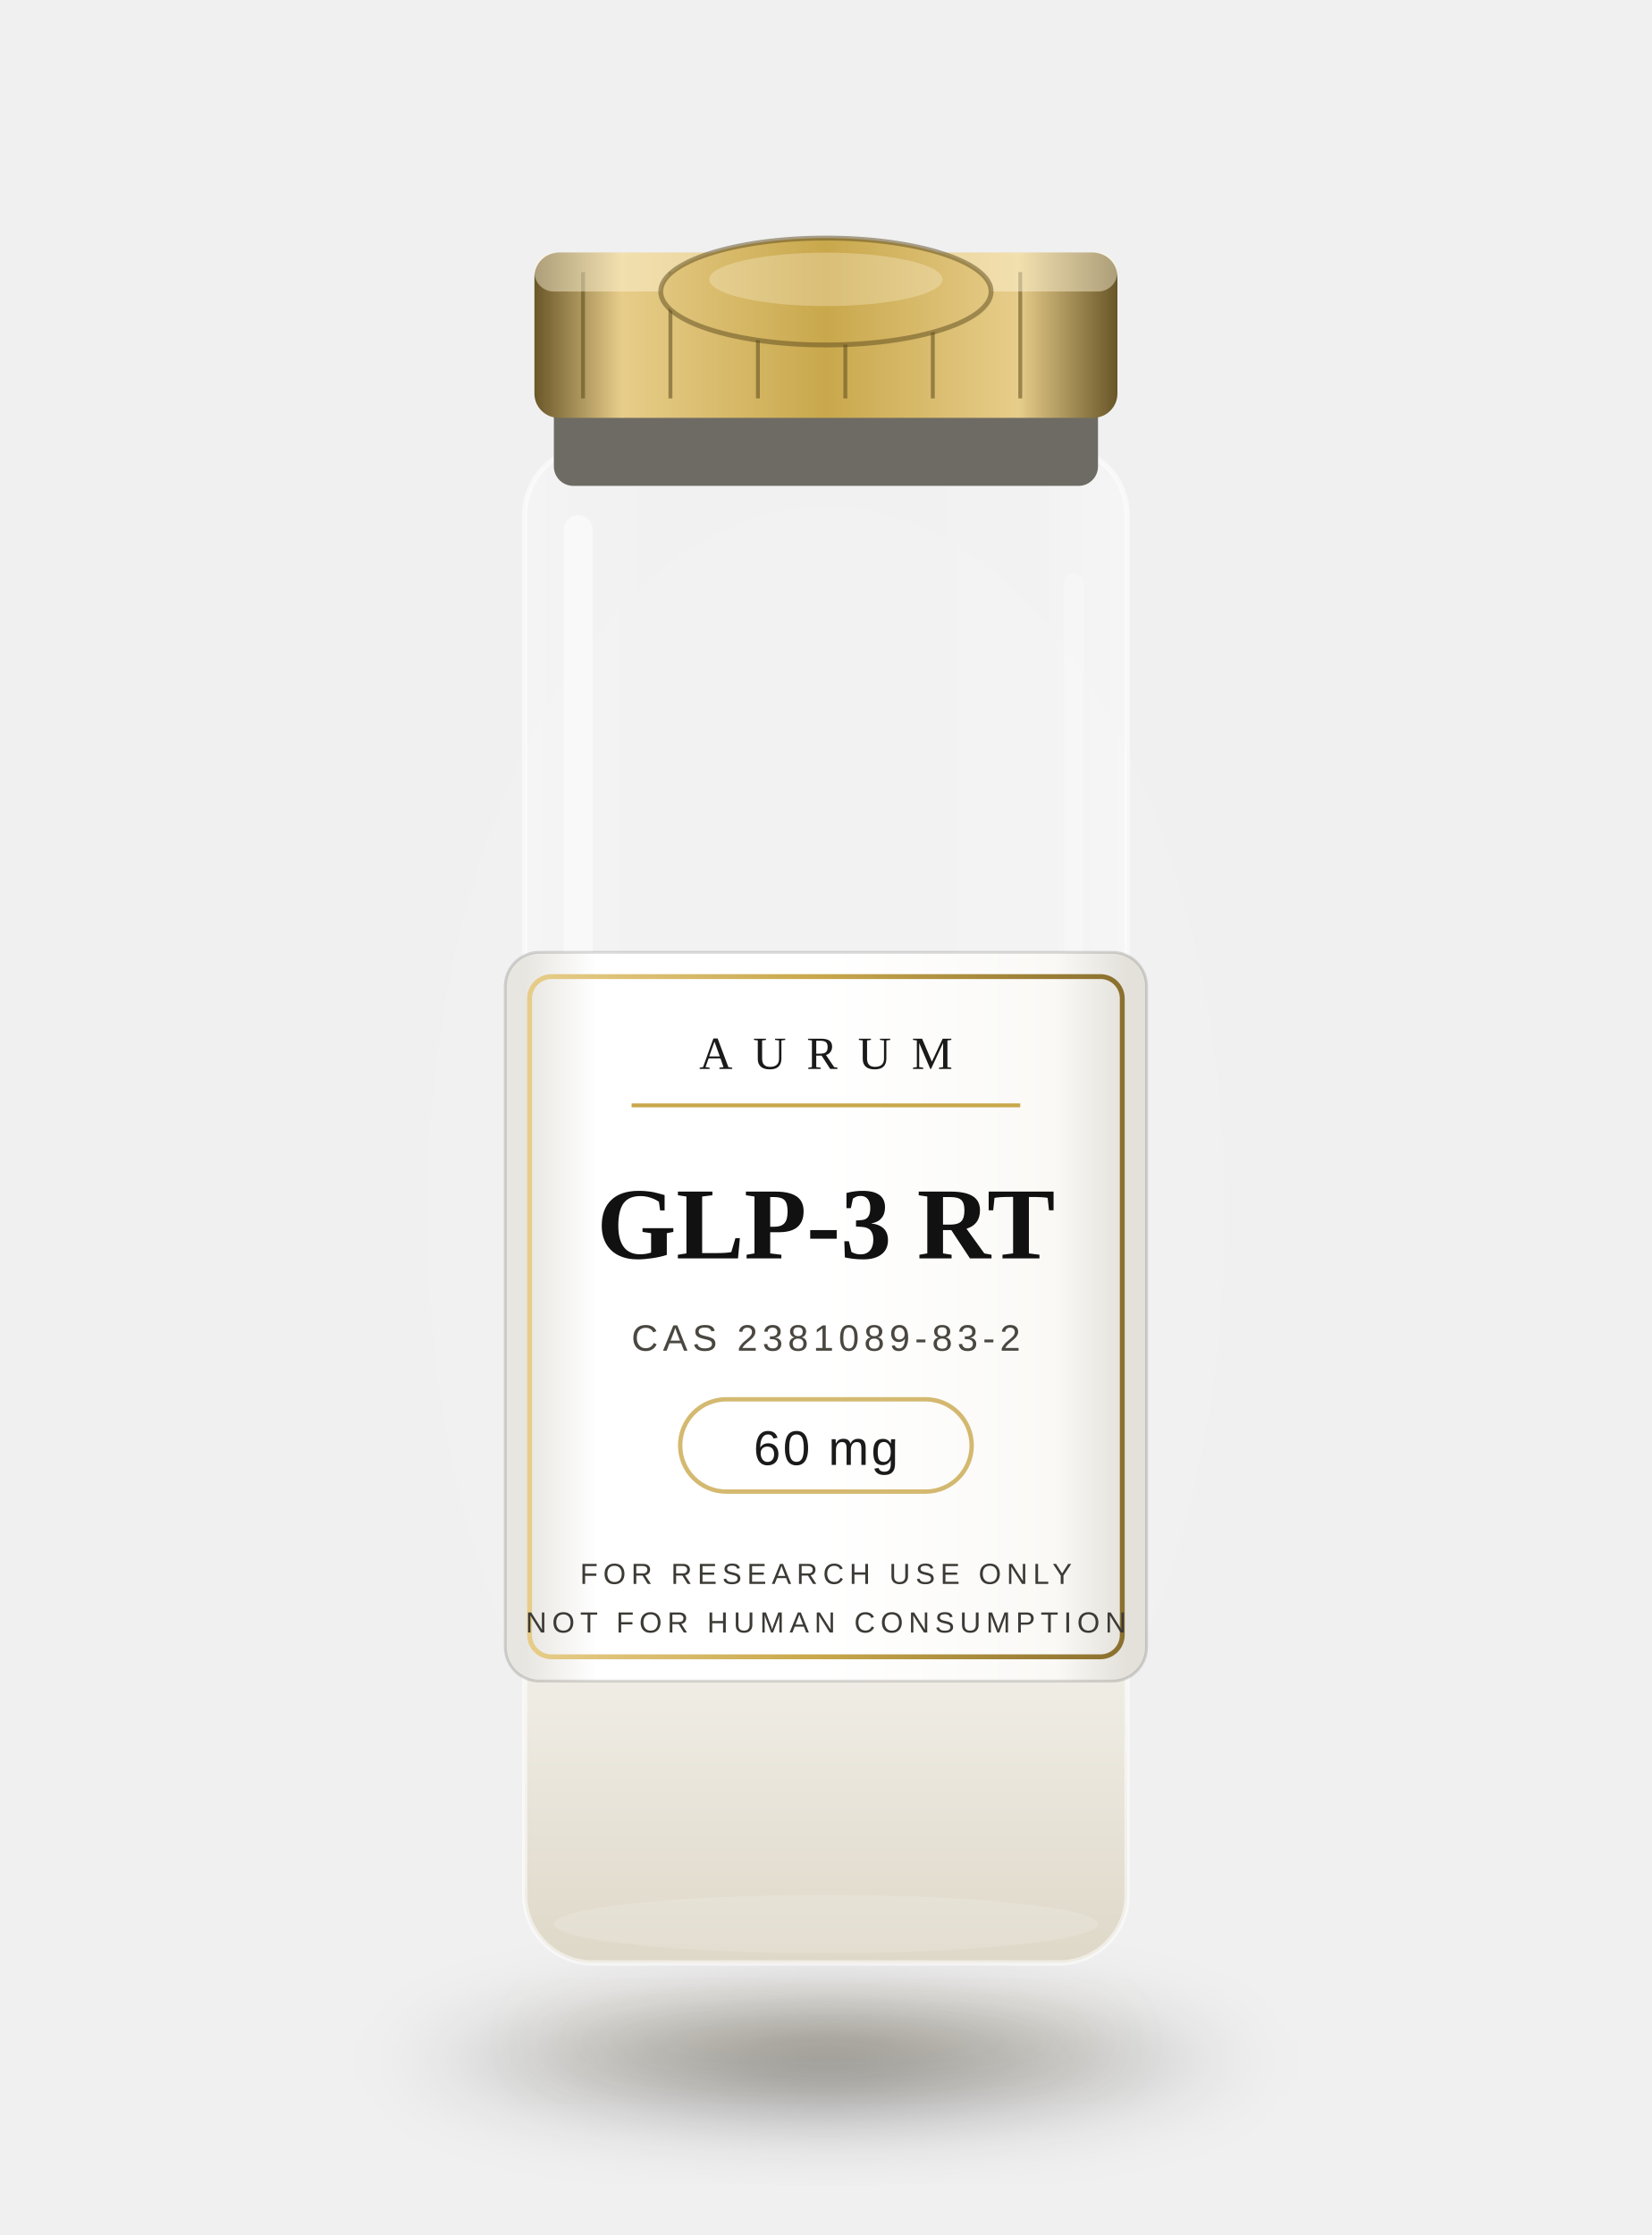
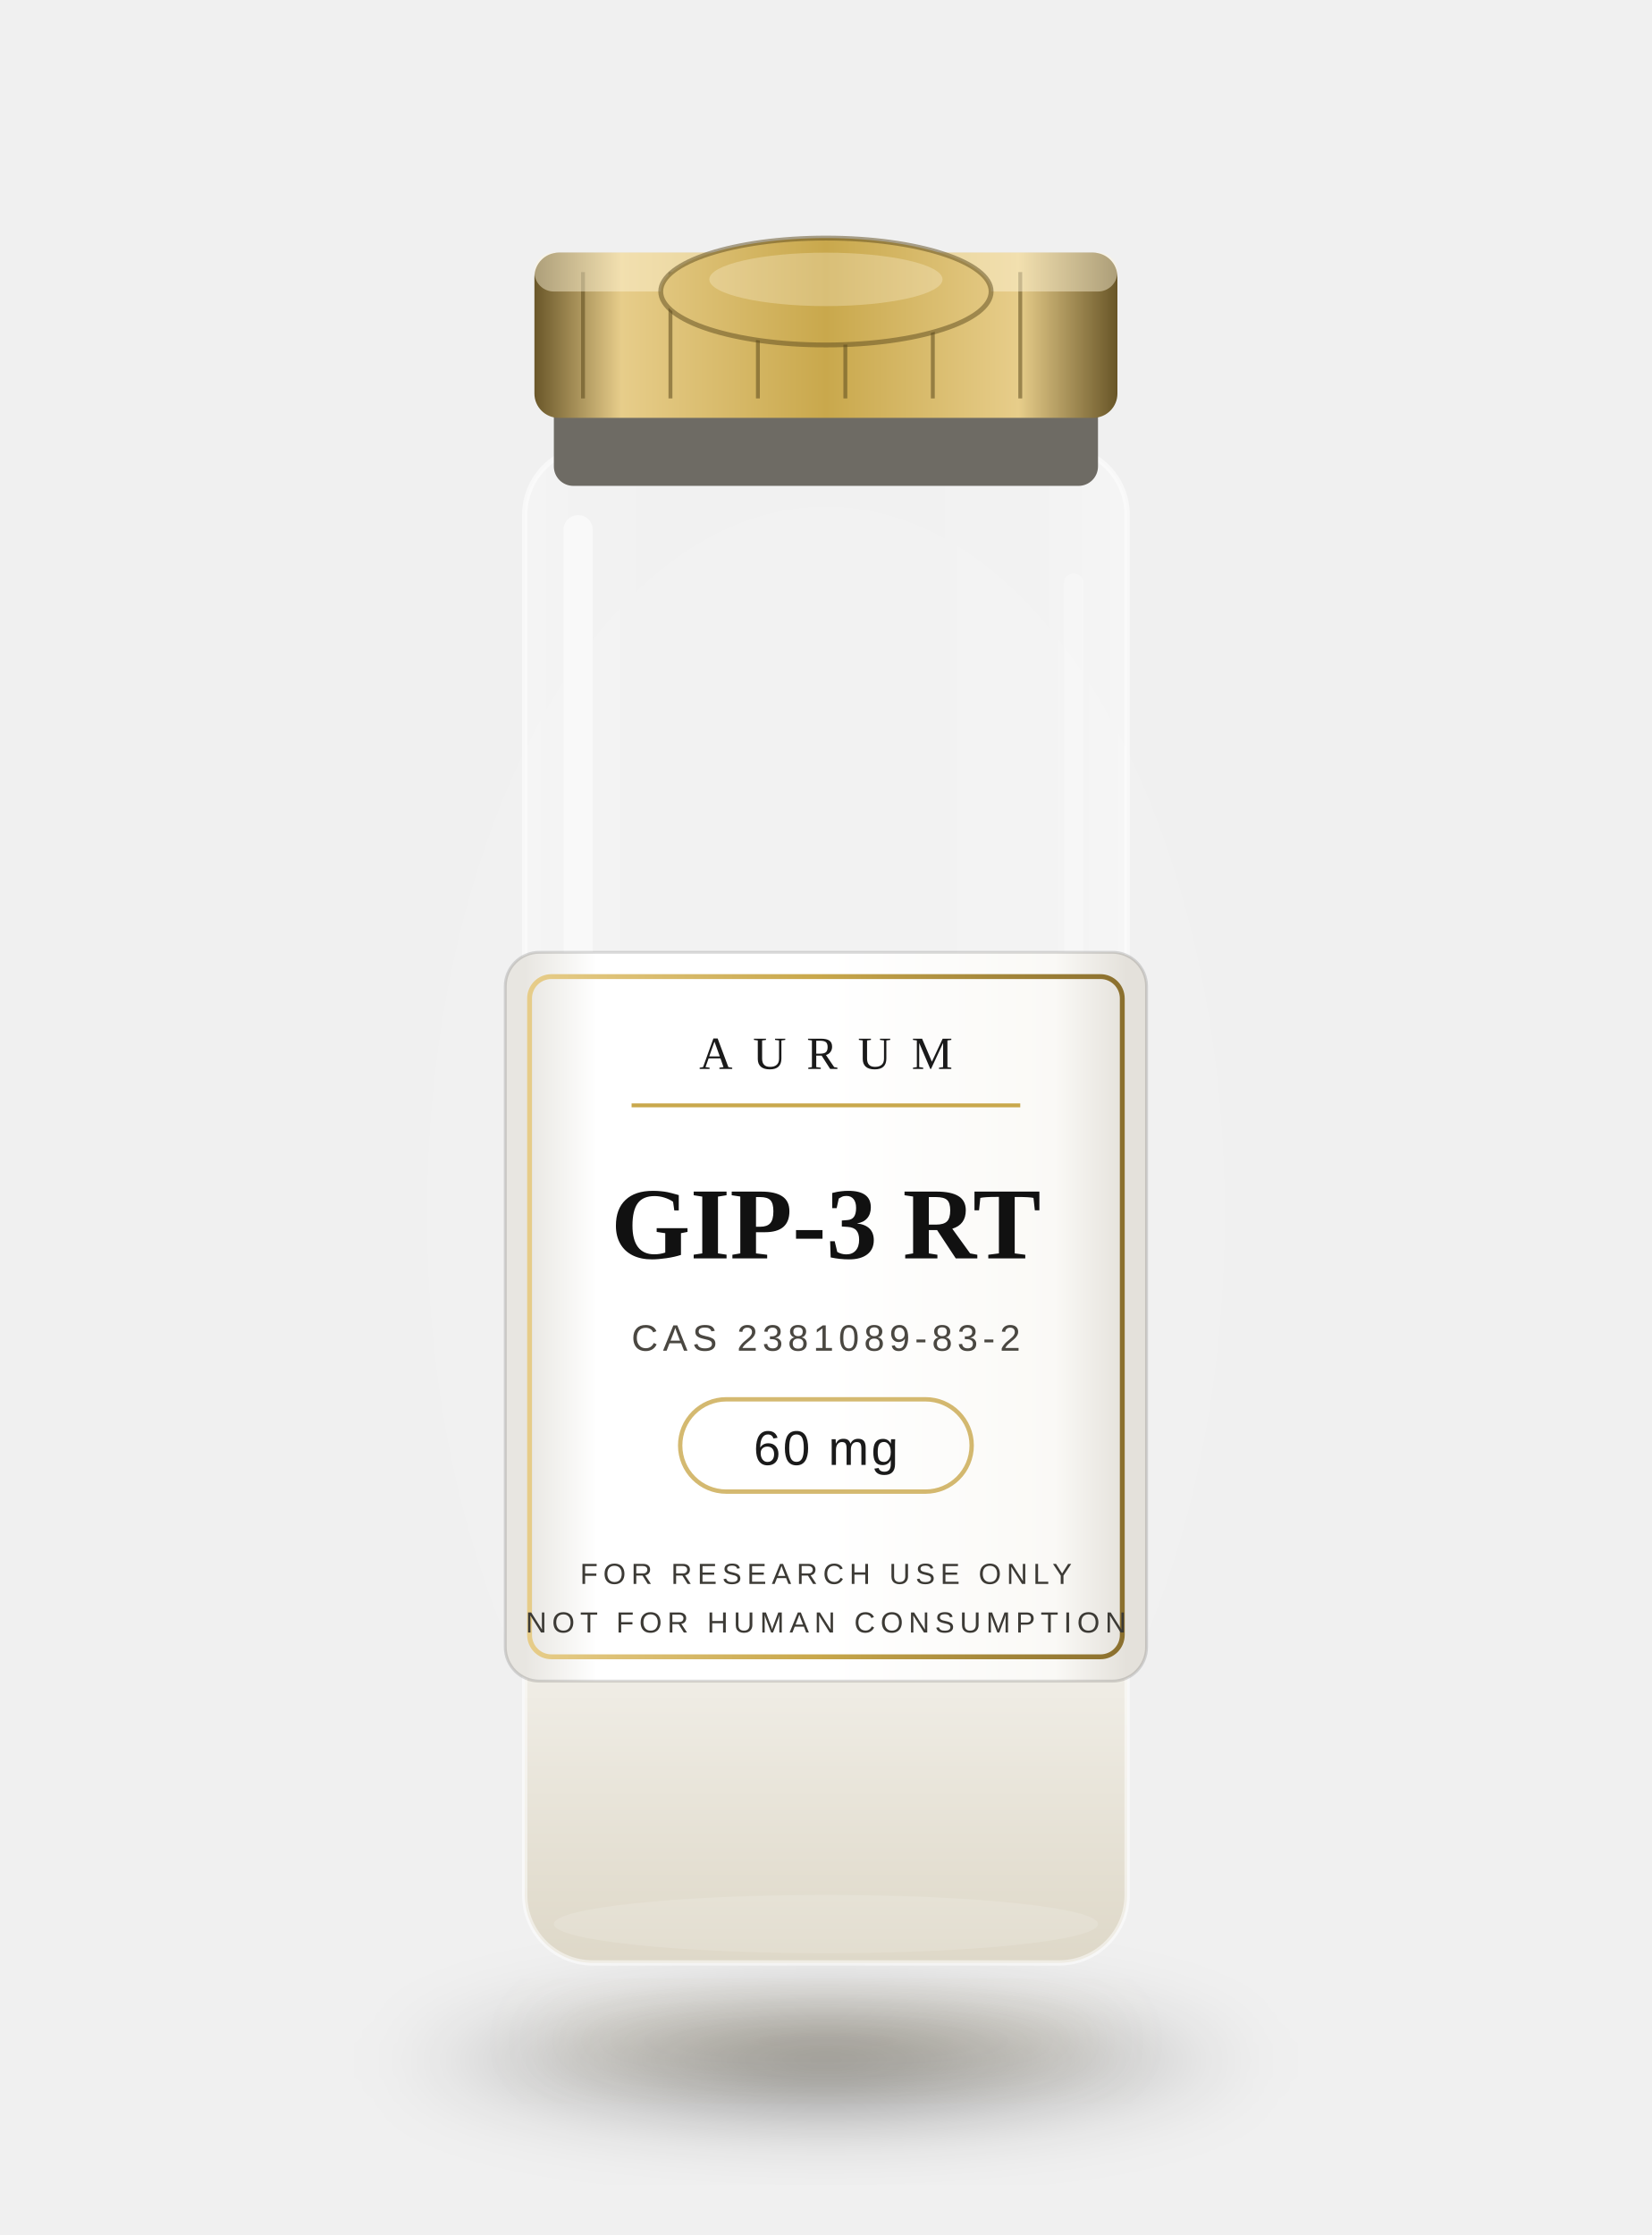
- <svg xmlns="http://www.w3.org/2000/svg" width="340" height="460" viewBox="0 0 340 460" fill="none" role="img" aria-label="GLP-3 RT research vial packshot — clear glass vial with visible lyophilized powder, gold cap and white Aurum label">
+ <svg xmlns="http://www.w3.org/2000/svg" width="340" height="460" viewBox="0 0 340 460" fill="none" role="img" aria-label="GIP-3 RT research vial packshot — clear glass vial with visible lyophilized powder, gold cap and white Aurum label">
  <defs>
    <clipPath id="glassglp3rt">
      <rect x="108" y="92" width="124" height="312" rx="14" />
    </clipPath>
    <linearGradient id="bodyglp3rt" x1="108" y1="0" x2="232" y2="0" gradientUnits="userSpaceOnUse">
      <stop offset="0" stop-color="#FFFFFF" stop-opacity="0.30" />
      <stop offset="0.09" stop-color="#FFFFFF" stop-opacity="0.13" />
      <stop offset="0.34" stop-color="#FFFFFF" stop-opacity="0.05" />
      <stop offset="0.62" stop-color="#FFFFFF" stop-opacity="0.07" />
      <stop offset="0.88" stop-color="#FFFFFF" stop-opacity="0.17" />
      <stop offset="1" stop-color="#FFFFFF" stop-opacity="0.34" />
    </linearGradient>
    <linearGradient id="capglp3rt" x1="108" y1="0" x2="232" y2="0" gradientUnits="userSpaceOnUse">
      <stop offset="0" stop-color="#5C4A1E" />
      <stop offset="0.16" stop-color="#E7CD8A" />
      <stop offset="0.5" stop-color="#C9A84C" />
      <stop offset="0.82" stop-color="#E7CD8A" />
      <stop offset="1" stop-color="#5C4A1E" />
    </linearGradient>
    <linearGradient id="labelglp3rt" x1="108" y1="0" x2="232" y2="0" gradientUnits="userSpaceOnUse">
      <stop offset="0" stop-color="#E8E6E1" />
      <stop offset="0.12" stop-color="#FFFFFF" />
      <stop offset="0.5" stop-color="#FFFFFF" />
      <stop offset="0.88" stop-color="#FAF9F6" />
      <stop offset="1" stop-color="#E4E1DB" />
    </linearGradient>
    <linearGradient id="frameglp3rt" x1="108" y1="0" x2="232" y2="0" gradientUnits="userSpaceOnUse">
      <stop offset="0" stop-color="#E7CD8A" />
      <stop offset="0.48" stop-color="#C9A84C" />
      <stop offset="1" stop-color="#8A6F2E" />
    </linearGradient>
    <linearGradient id="liqglp3rt" x1="0" y1="238" x2="0" y2="404" gradientUnits="userSpaceOnUse">
      <stop offset="0" stop-color="#FFFFFF" stop-opacity="0.30" />
      <stop offset="0.55" stop-color="#FFFFFF" stop-opacity="0.42" />
      <stop offset="1" stop-color="#FFFFFF" stop-opacity="0.58" />
    </linearGradient>
    <linearGradient id="cakeglp3rt" x1="0" y1="295" x2="0" y2="404" gradientUnits="userSpaceOnUse">
      <stop offset="0" stop-color="#FFFFFF" />
      <stop offset="1" stop-color="#DED8C8" />
    </linearGradient>
    <radialGradient id="grdglp3rt" cx="0.5" cy="0.5" r="0.5">
      <stop offset="0" stop-color="#000" stop-opacity="0.5" />
      <stop offset="1" stop-color="#000" stop-opacity="0" />
    </radialGradient>
    <filter id="softglp3rt" x="-30%" y="-30%" width="160%" height="160%">
      <feGaussianBlur stdDeviation="7" />
    </filter>
  </defs>
  <ellipse cx="170" cy="424" rx="92" ry="16" fill="url(#grdglp3rt)" filter="url(#softglp3rt)" />
  <ellipse cx="170" cy="420" rx="60" ry="8" fill="#C9A84C" opacity="0.1" filter="url(#softglp3rt)" />
  <ellipse cx="170" cy="250" rx="86" ry="150" fill="#FFFFFF" opacity="0.05" filter="url(#softglp3rt)" />
  <rect x="108" y="92" width="124" height="312" rx="14" fill="url(#bodyglp3rt)" />
  <g clip-path="url(#glassglp3rt)">
    <path d="M108 305 Q140 293 170 300 Q200 307 232 302 L232 404 L108 404 Z" fill="url(#cakeglp3rt)" />
    <path d="M108 305 Q140 293 170 300 Q200 307 232 302" fill="none" stroke="#FFFFFF" stroke-width="1.8" opacity="0.75" />
    <ellipse cx="148" cy="332" rx="24" ry="9" fill="#FFFFFF" opacity="0.3" />
  </g>
  <rect x="108" y="92" width="124" height="312" rx="14" fill="none" stroke="#FFFFFF" stroke-opacity="0.5" stroke-width="1.1" />
  <rect x="116" y="106" width="6" height="152" rx="3" fill="#FFFFFF" opacity="0.5" />
  <rect x="219" y="118" width="4" height="142" rx="2" fill="#FFFFFF" opacity="0.28" />
  <ellipse cx="170" cy="396" rx="56" ry="6" fill="#FFFFFF" opacity="0.14" />
  <rect x="114" y="78" width="112" height="22" rx="4" fill="#6E6B64" />
  <rect x="114" y="78" width="112" height="7" rx="3" fill="#8A867D" />
  <rect x="110" y="52" width="120" height="34" rx="5" fill="url(#capglp3rt)" />
  <g stroke="#5C4A1E" stroke-width="0.8" opacity="0.55">
    <path d="M120 56v26M138 56v26M156 56v26M174 56v26M192 56v26M210 56v26" />
  </g>
  <rect x="110" y="52" width="120" height="8" rx="4" fill="#FFF6DC" opacity="0.45" />
  <ellipse cx="170" cy="60" rx="34" ry="11" fill="url(#capglp3rt)" />
  <ellipse cx="170" cy="60" rx="34" ry="11" fill="none" stroke="#5C4A1E" stroke-opacity="0.5" stroke-width="1" />
  <ellipse cx="170" cy="57.5" rx="24" ry="5.5" fill="#FFF6DC" opacity="0.3" />
  <rect x="104" y="196" width="132" height="150" rx="7" fill="url(#labelglp3rt)" />
  <rect x="104" y="196" width="132" height="150" rx="7" fill="none" stroke="#000000" stroke-opacity="0.14" stroke-width="0.6" />
  <rect x="109" y="201" width="122" height="140" rx="4.5" fill="none" stroke="url(#frameglp3rt)" stroke-width="1" />
  <text x="170" y="220" text-anchor="middle" font-family="Georgia,'Times New Roman',serif" font-size="9.5" letter-spacing="4.2" fill="#1A1A1A">AURUM</text>
  <line x1="130" y1="227.5" x2="210" y2="227.5" stroke="#C9A84C" stroke-width="0.8" />
-   <text x="170" y="259" text-anchor="middle" font-family="Georgia,'Times New Roman',serif" font-size="21" font-weight="bold" fill="#111111">GLP-3 RT</text>
+   <text x="170" y="259" text-anchor="middle" font-family="Georgia,'Times New Roman',serif" font-size="21" font-weight="bold" fill="#111111">GIP-3 RT</text>
  <text x="170" y="278" text-anchor="middle" font-family="'Helvetica Neue',Arial,sans-serif" font-size="7.6" letter-spacing="1" fill="#4A4741">CAS 2381089-83-2</text>
  <g>
    <rect x="140" y="288" width="60" height="19" rx="9.5" fill="none" stroke="#C9A84C" stroke-opacity="0.8" stroke-width="0.9" />
    <text x="170" y="301.5" text-anchor="middle" font-family="'Helvetica Neue',Arial,sans-serif" font-size="10" letter-spacing="0.5" fill="#1A1A1A">60 mg</text>
  </g>
  <text x="170" y="326" text-anchor="middle" font-family="'Helvetica Neue',Arial,sans-serif" font-size="6" letter-spacing="1.1" fill="#3C3A35">FOR RESEARCH USE ONLY</text>
  <text x="170" y="336" text-anchor="middle" font-family="'Helvetica Neue',Arial,sans-serif" font-size="6" letter-spacing="1.1" fill="#3C3A35">NOT FOR HUMAN CONSUMPTION</text>
</svg>
